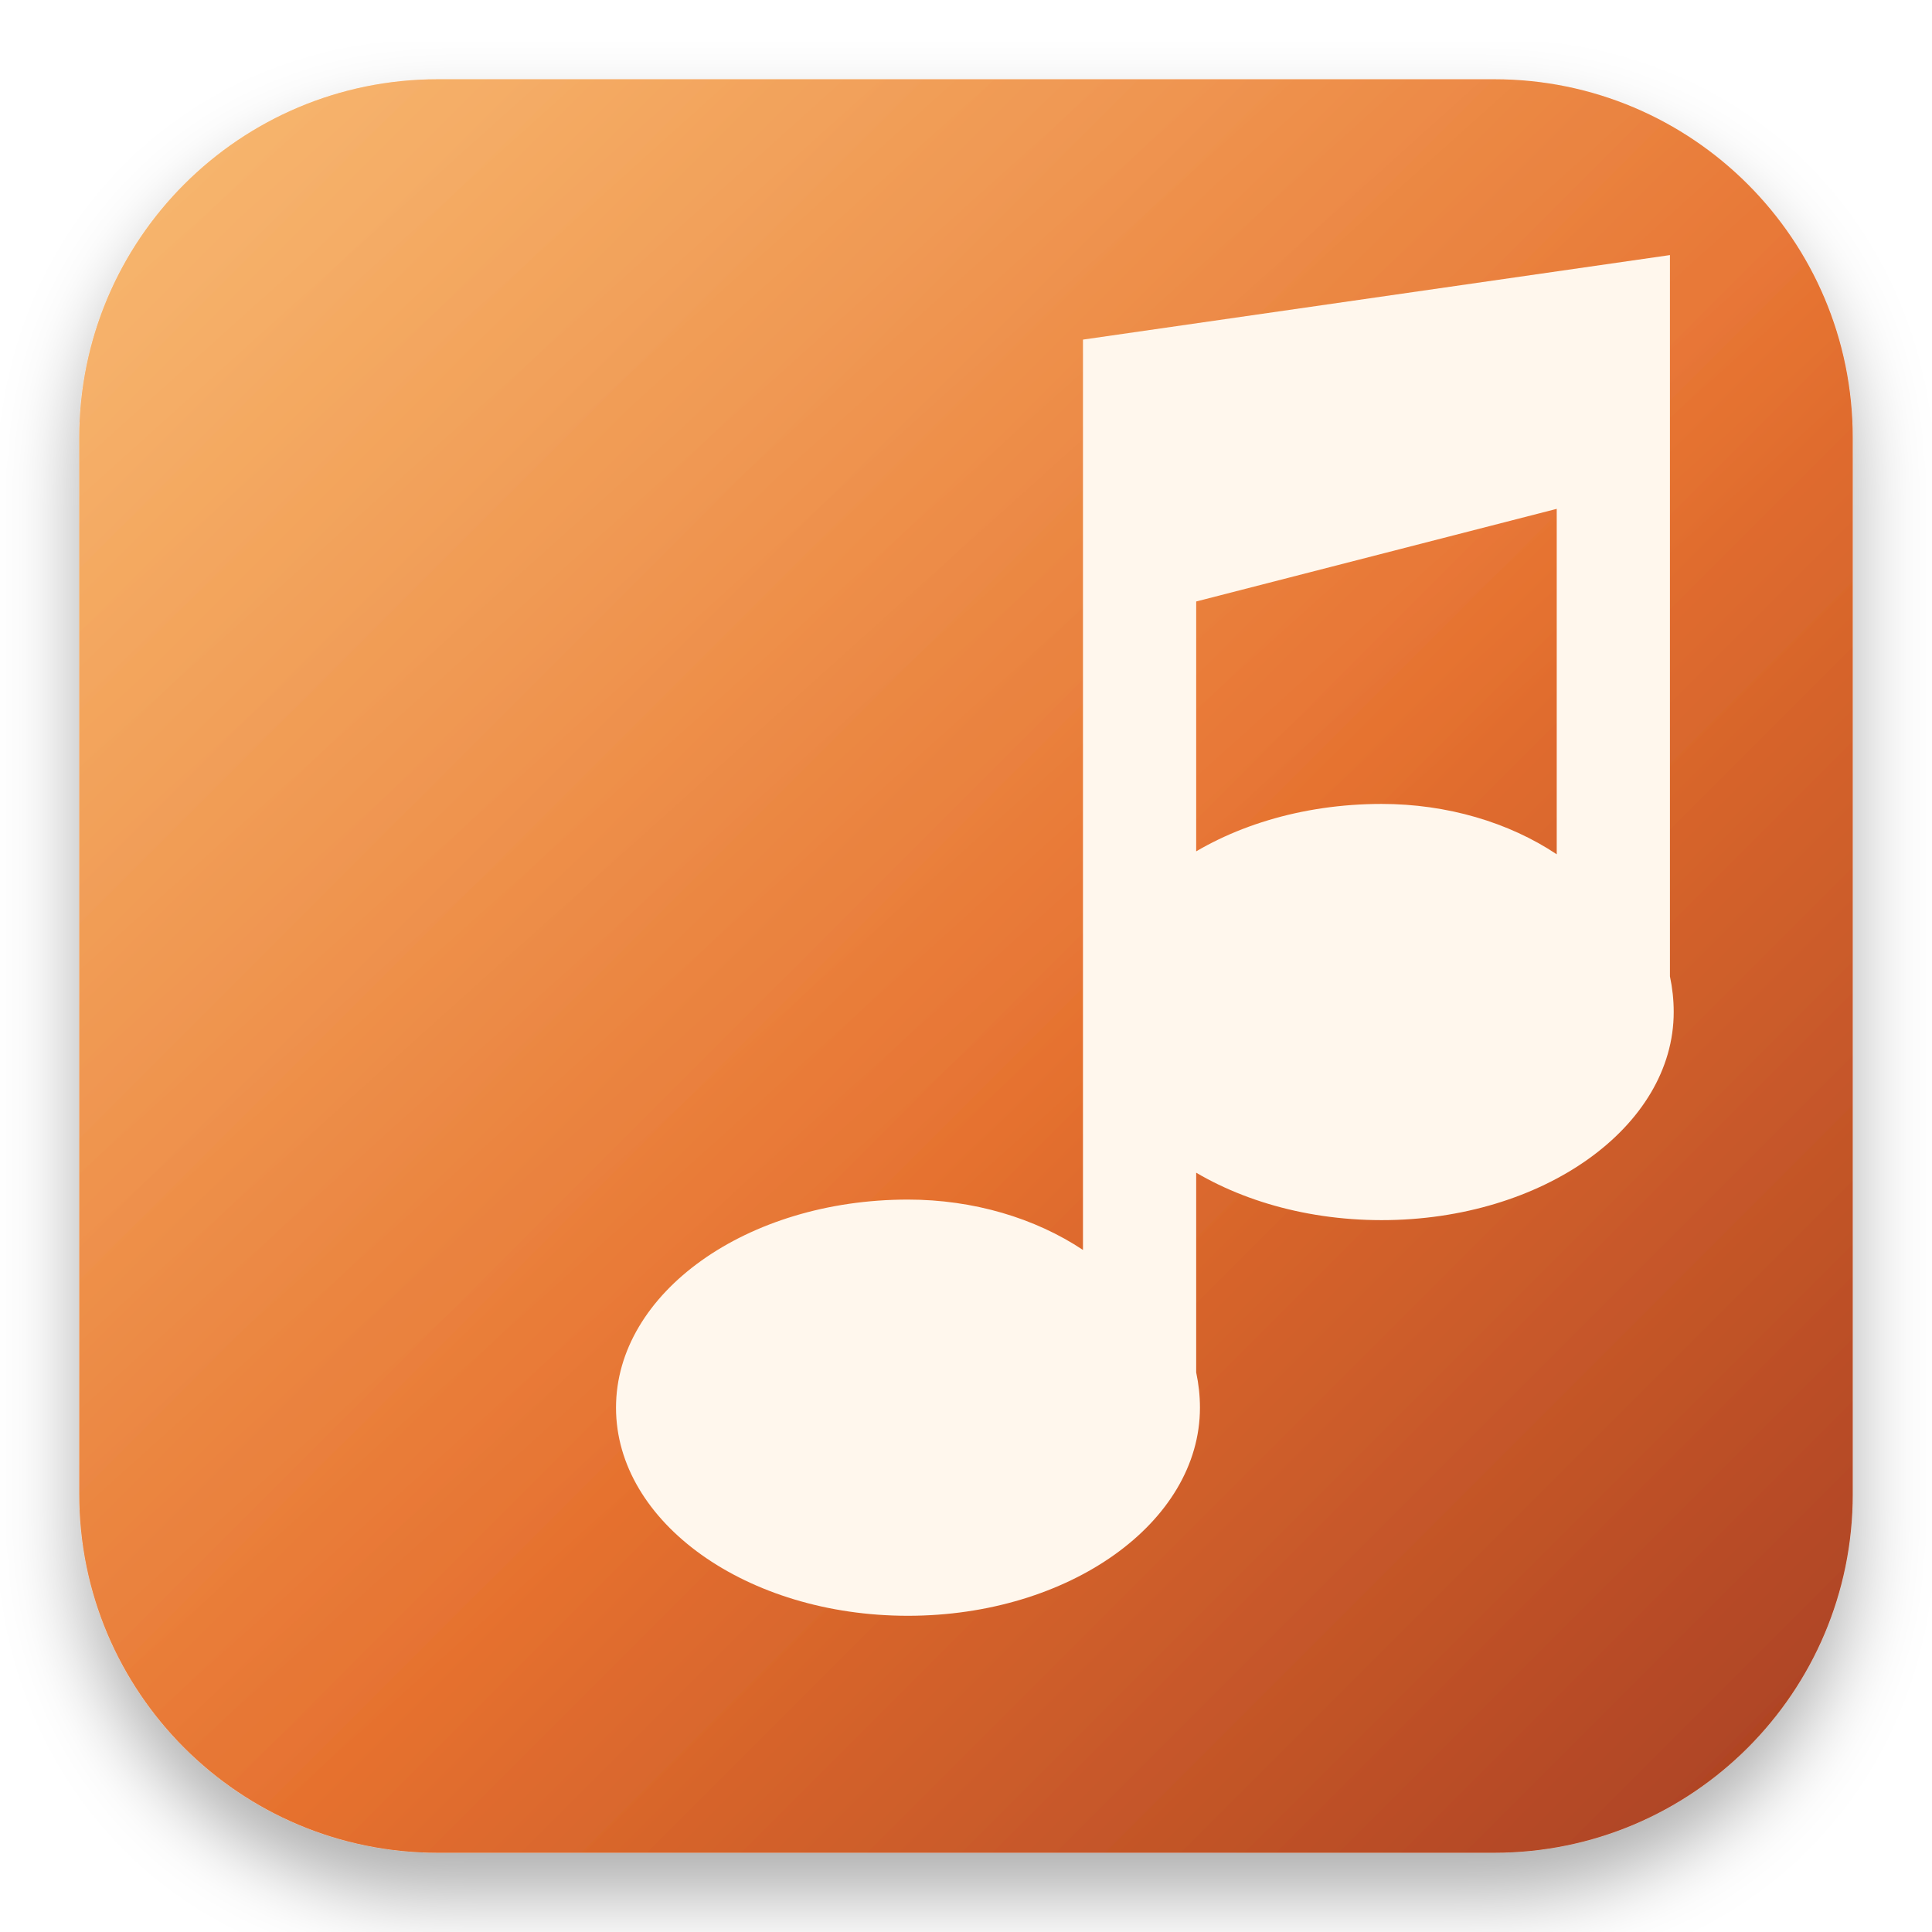
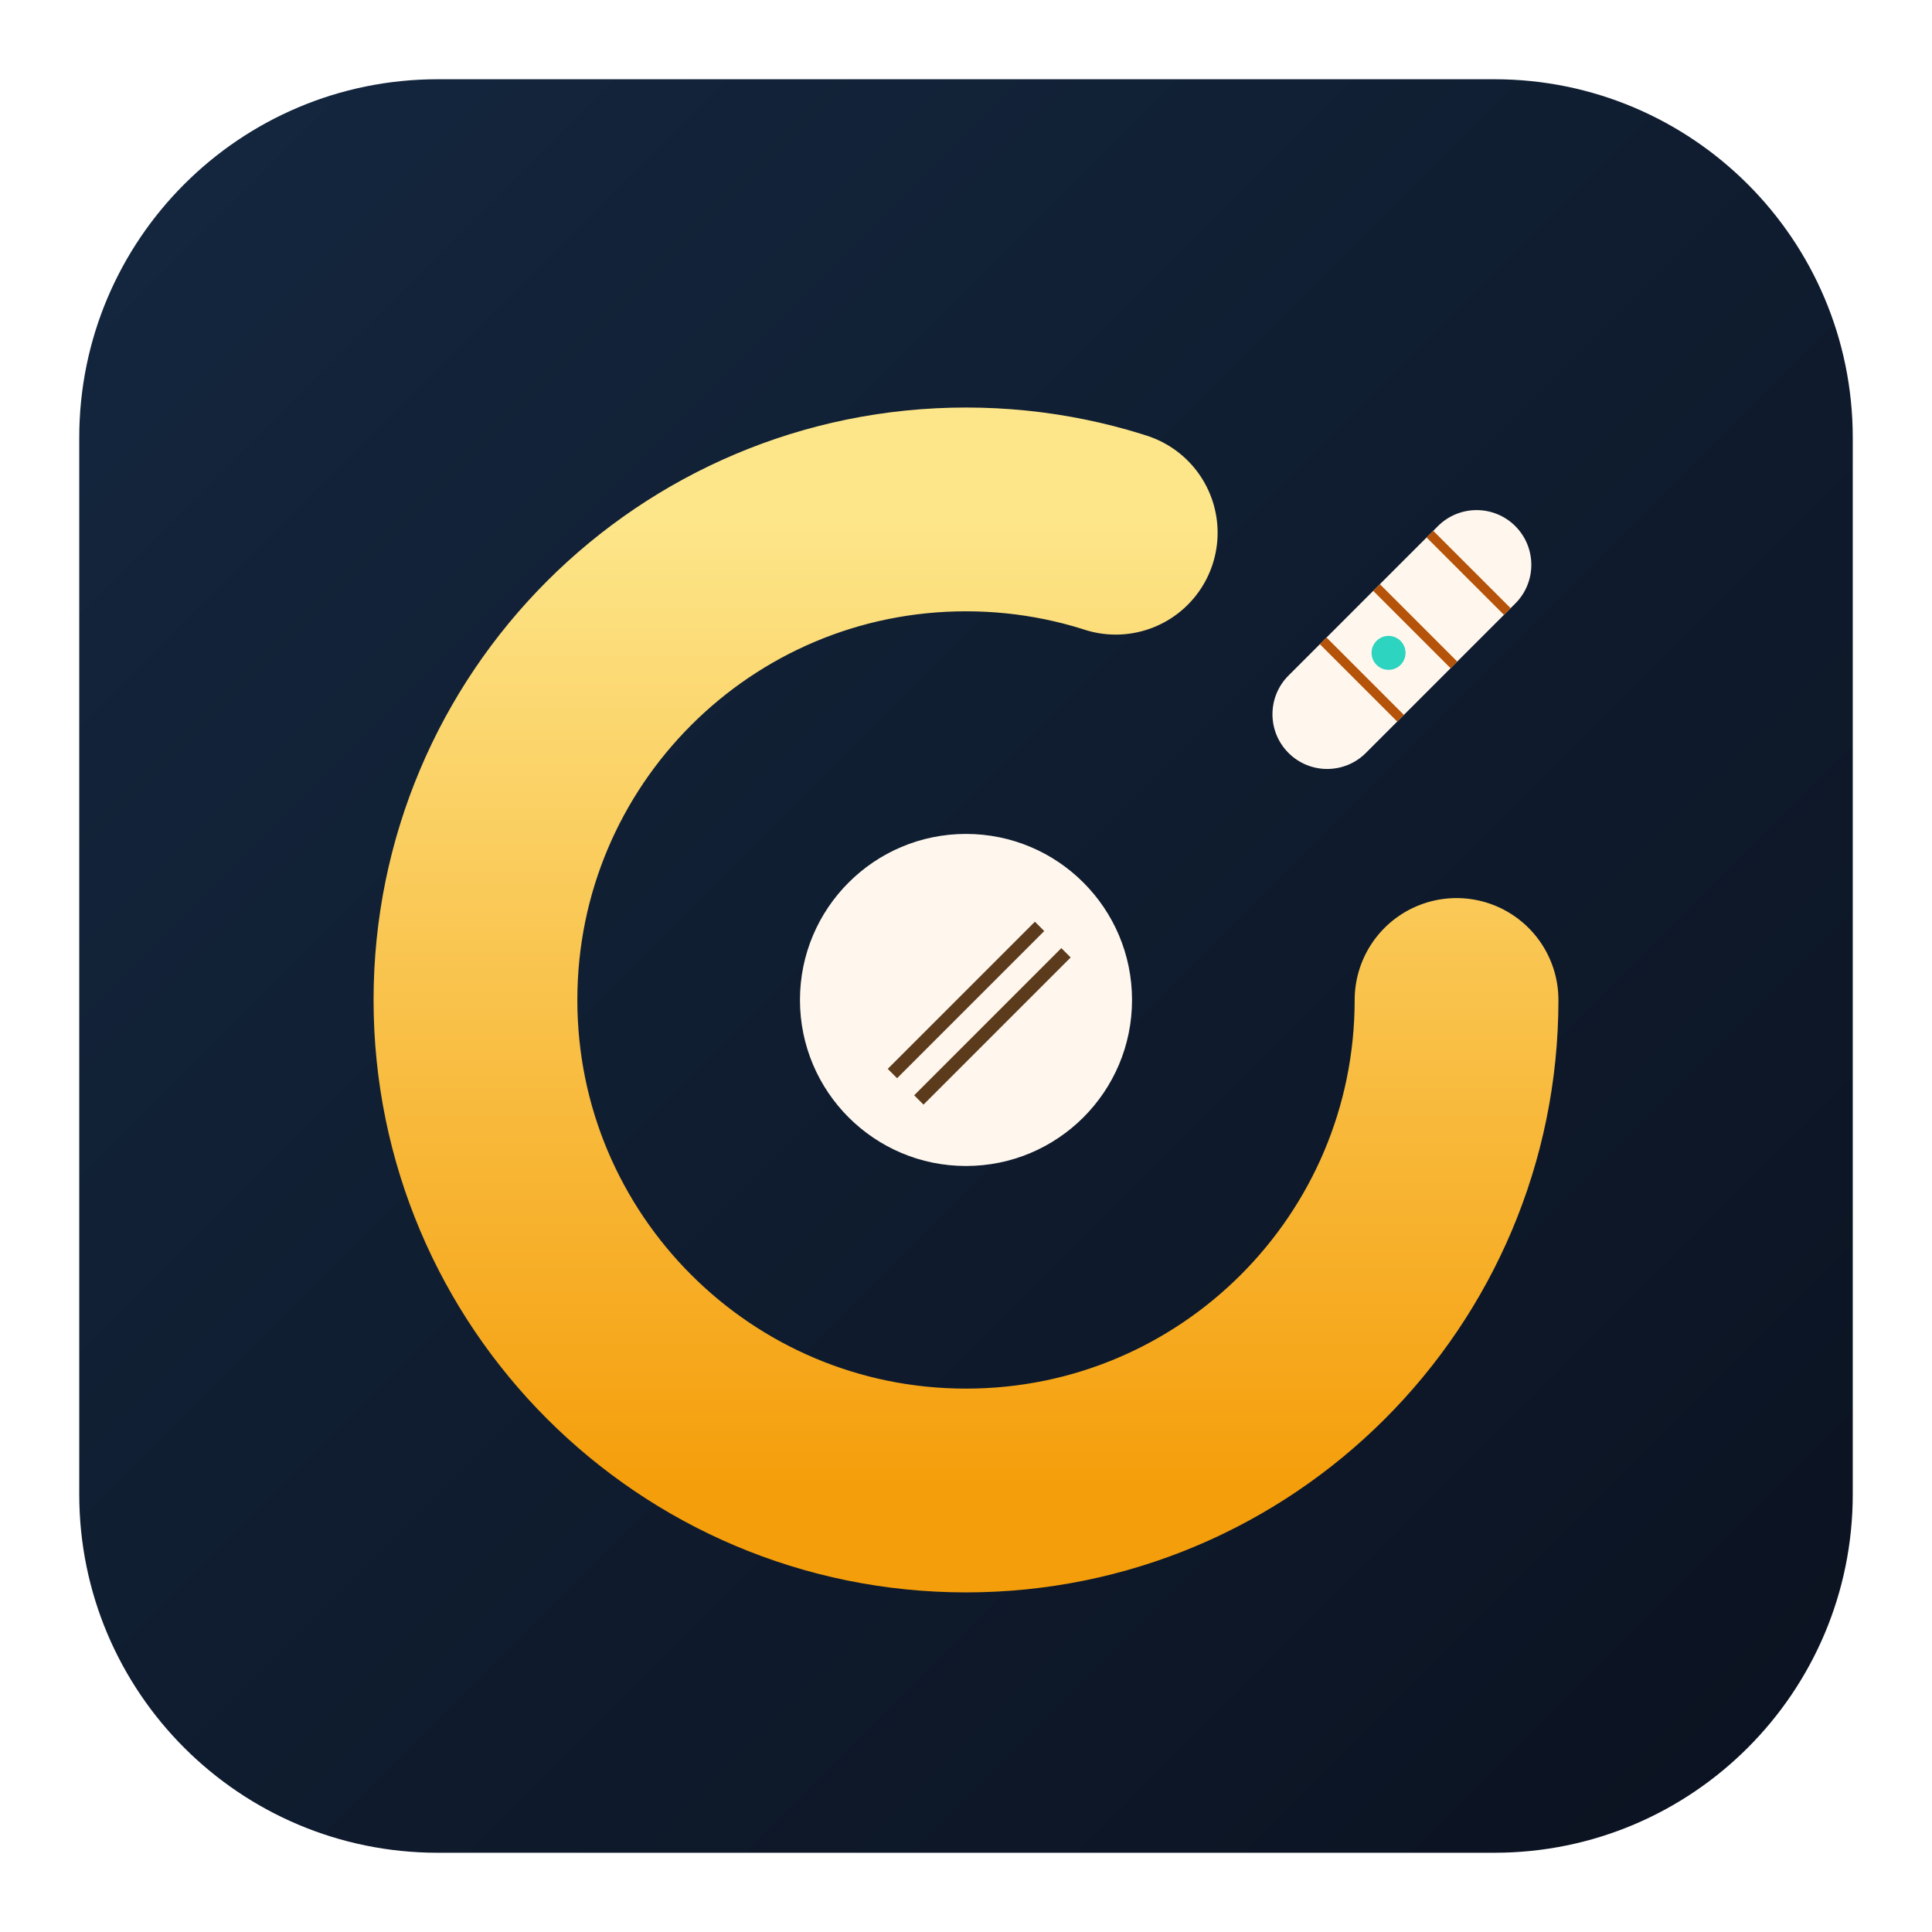
- <svg xmlns="http://www.w3.org/2000/svg" width="1024" height="1024" viewBox="0 0 1024 1024">
+ <svg xmlns="http://www.w3.org/2000/svg" viewBox="0 0 1024 1024">
  <defs>
-     <linearGradient id="bg" x1="0" y1="0" x2="1" y2="1">
-       <stop offset="0" stop-color="#f6a64a" />
-       <stop offset="0.55" stop-color="#e6712f" />
-       <stop offset="1" stop-color="#a83f23" />
+     <linearGradient id="fond" x1="0" y1="0" x2="1" y2="1">
+       <stop offset="0" stop-color="#14273f" />
+       <stop offset="1" stop-color="#0b1220" />
    </linearGradient>
-     <linearGradient id="shine" x1="0" y1="0" x2="0.9" y2="1">
-       <stop offset="0" stop-color="#ffffff" stop-opacity="0.22" />
-       <stop offset="0.6" stop-color="#ffffff" stop-opacity="0" />
+     <linearGradient id="ambre" x1="0" y1="0" x2="0" y2="1">
+       <stop offset="0" stop-color="#fde68a" />
+       <stop offset="1" stop-color="#f59e0b" />
    </linearGradient>
-     <filter id="shadow" x="-40%" y="-40%" width="180%" height="180%">
-       <feDropShadow dx="0" dy="22" stdDeviation="20" flood-color="#000000" flood-opacity="0.32" />
-     </filter>
  </defs>
-   <rect x="42" y="42" width="940" height="940" rx="190" fill="url(#bg)" filter="url(#shadow)" />
-   <rect x="42" y="42" width="940" height="940" rx="190" fill="url(#shine)" />
-   <path d="M574 180v482.5c-25.4-16.9-58.1-26.7-92.8-26.7-85.4 0-154.7 49.4-154.7 110.3 0 60.9 69.3 110.3 154.7 110.3 85.4 0 154.8-49.4 154.8-110.3 0-6.4-.7-12.6-2-18.7V318.8l191.1-49.1v183.1c-25.3-16.9-58.1-26.7-92.8-26.7-85.4 0-154.7 49.4-154.7 110.3 0 60.9 69.3 110.3 154.7 110.3 85.4 0 154.8-49.4 154.8-110.3 0-6.5-.7-12.8-2-18.9V135.2L574 180z" fill="#fff7ed" />
+   <rect x="42" y="42" width="940" height="940" rx="190" fill="url(#fond)" />
+   <circle cx="512" cy="530" r="260" fill="none" stroke="url(#ambre)" stroke-width="108" stroke-linecap="round" stroke-dasharray="1306 328" />
+   <circle cx="512" cy="530" r="88" fill="#fff7ed" />
+   <g stroke="#5c3a1c" stroke-width="7">
+     <line x1="473" y1="569" x2="551" y2="491" />
+     <line x1="487" y1="583" x2="565" y2="505" />
+   </g>
+   <g transform="translate(690 392) rotate(-45)">
+     <rect x="-10" y="-29" width="170" height="58" rx="29" fill="#fff7ed" />
+     <g stroke="#b45309" stroke-width="5">
+       <line x1="45" y1="-29" x2="45" y2="29" />
+       <line x1="85" y1="-29" x2="85" y2="29" />
+       <line x1="125" y1="-29" x2="125" y2="29" />
+     </g>
+     <circle cx="65" cy="0" r="9" fill="#2dd4bf" />
+   </g>
</svg>
